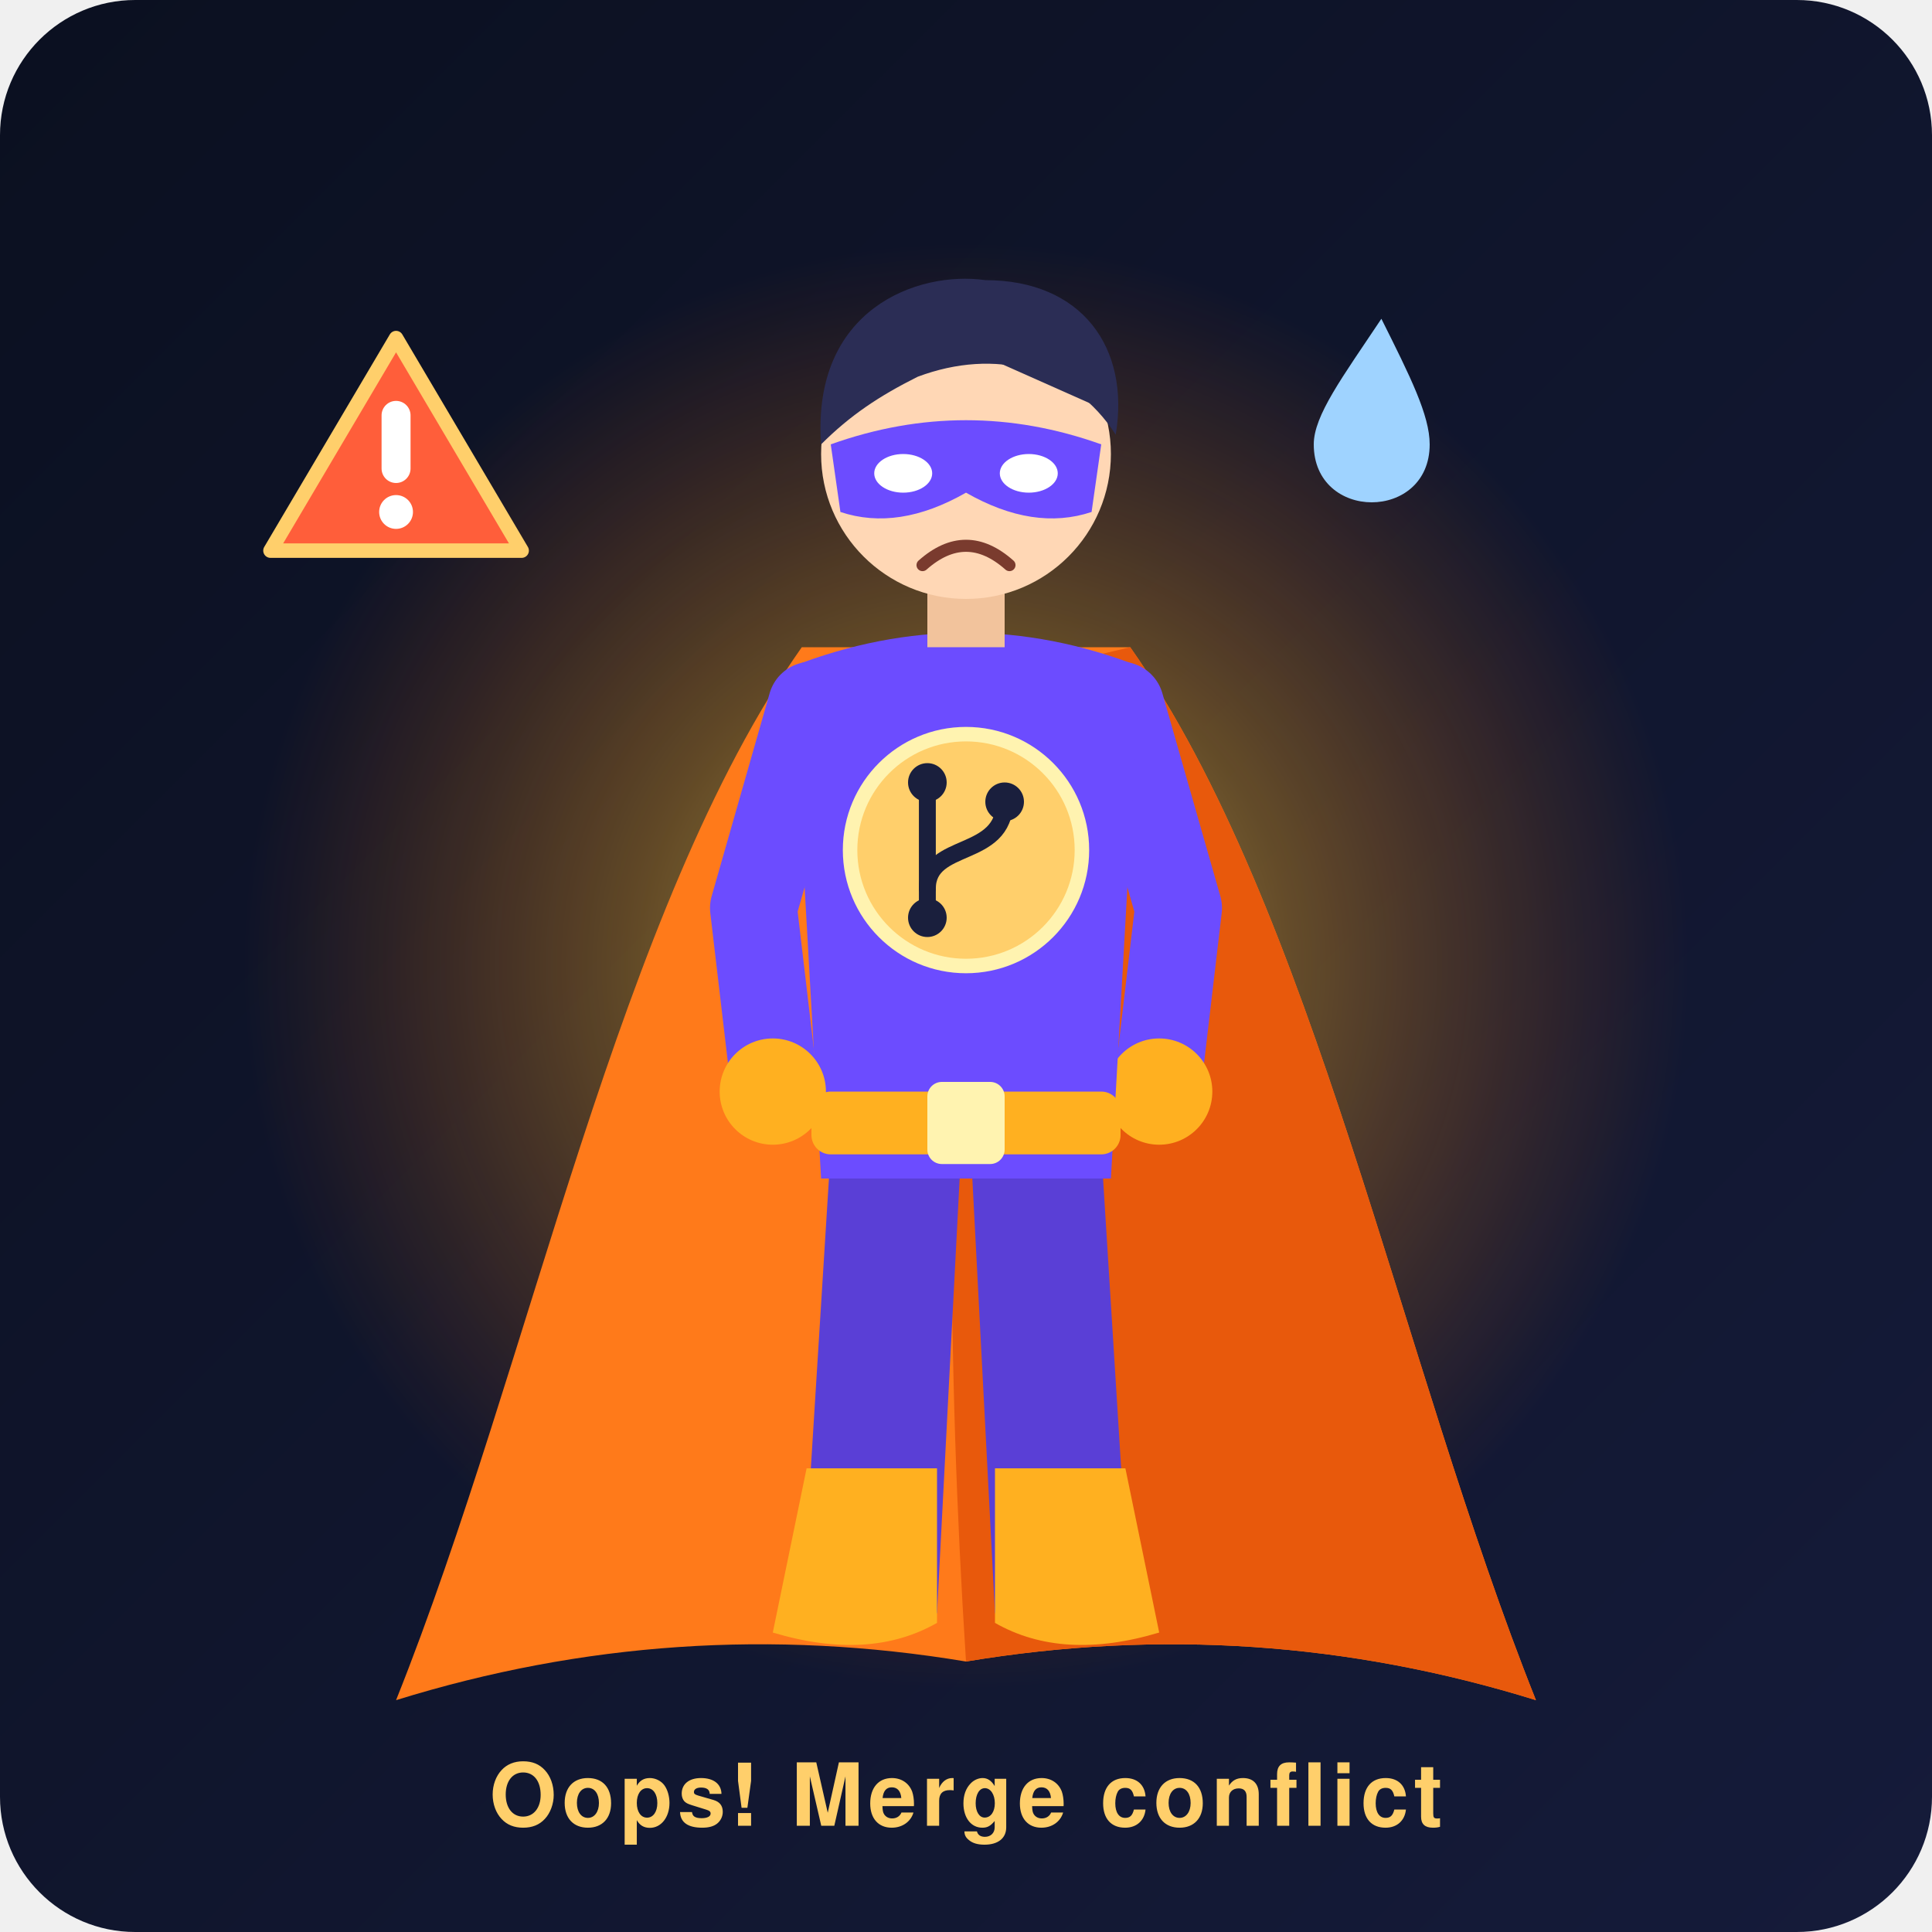
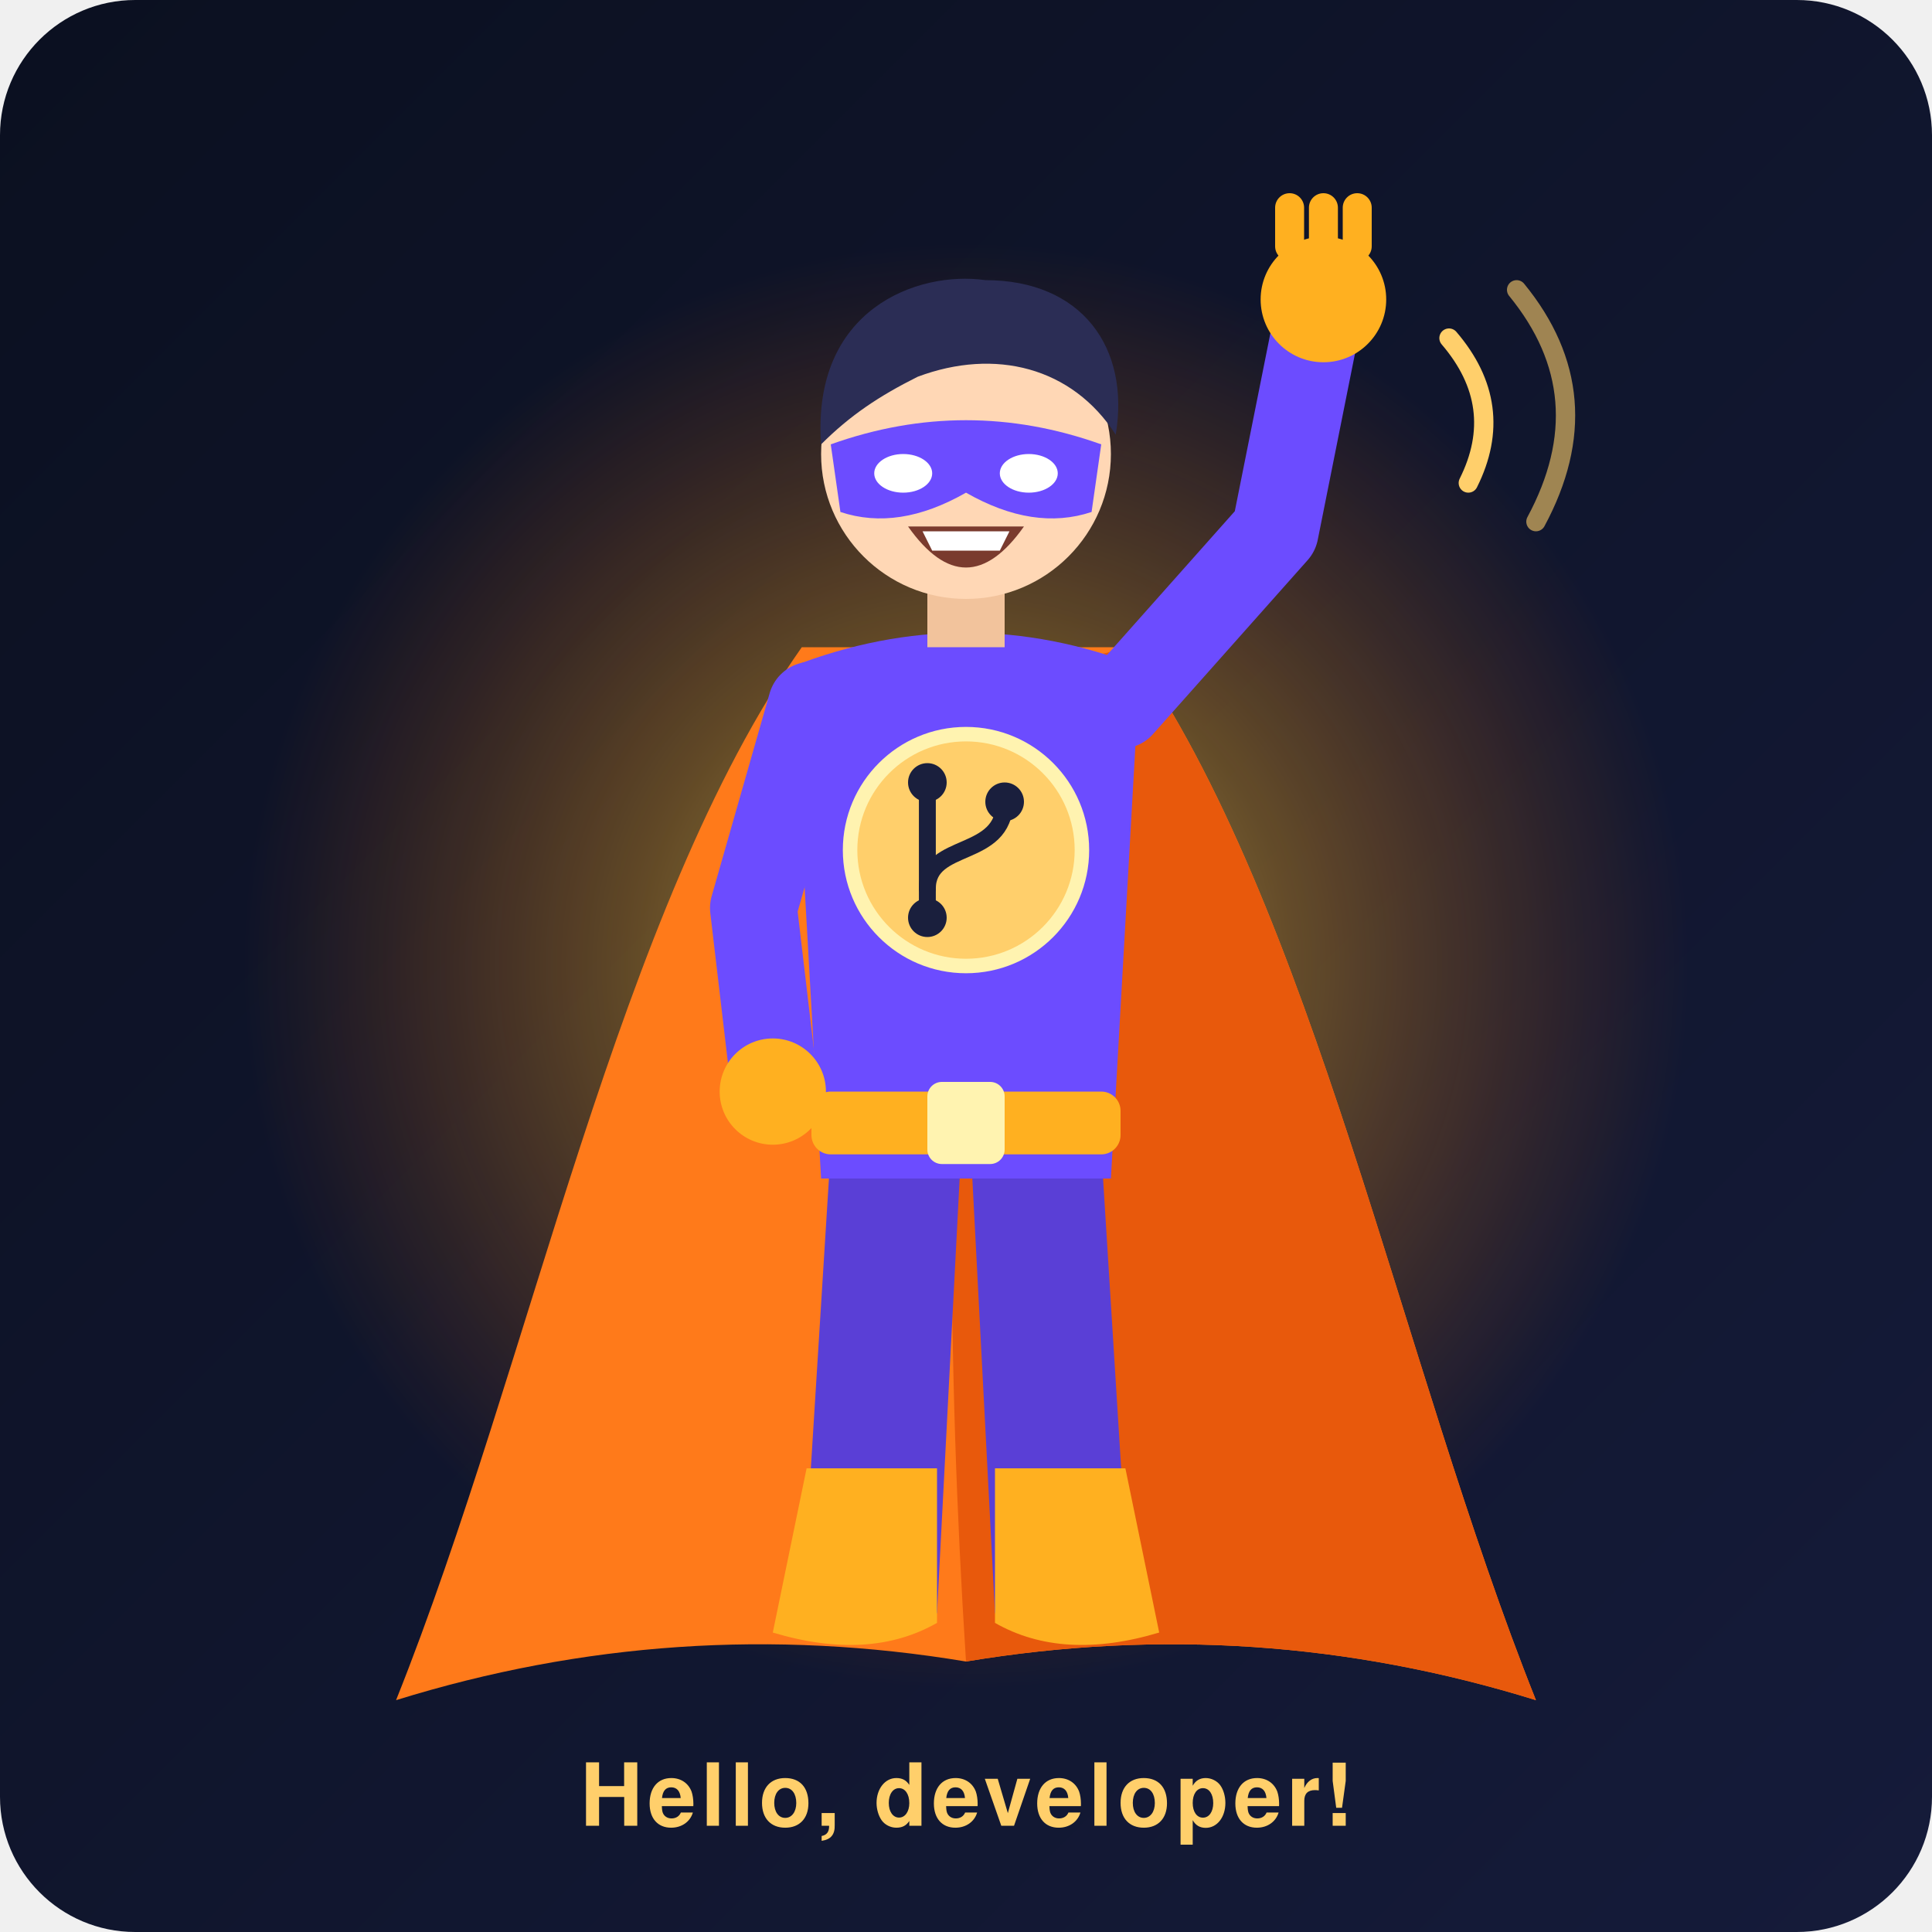
<svg xmlns="http://www.w3.org/2000/svg" viewBox="0 0 400 400" width="400" height="400" role="img" aria-labelledby="title desc">
  <style>
    .glow { transform-origin: 200px 200px; animation: glow 2.4s ease-in-out infinite; }
    .eyes { transform-origin: 600px 146px; animation: blink 4s infinite; }
    .fig { animation: bob 2.4s ease-in-out infinite; }
    .tw { transform-box: fill-box; transform-origin: center; animation: twinkle 1.8s ease-in-out infinite; }
    .tw.b { animation-delay: -0.9s; }
    @keyframes glow { 0%, 100% { transform: scale(0.94); opacity: 0.85; } 50% { transform: scale(1.06); opacity: 1; } }
    @keyframes blink { 0%, 92%, 100% { transform: scaleY(1); } 95% { transform: scaleY(0.1); } }
    @keyframes bob { 0%, 100% { transform: translateY(0); } 50% { transform: translateY(-6px); } }
    @keyframes twinkle { 0%, 100% { transform: scale(0.6); opacity: 0.5; } 50% { transform: scale(1.2); opacity: 1; } }
-     .fig { animation: shake 2.4s ease-in-out infinite; }
-     .drop { animation: drip 1.6s ease-in infinite; }
-     .warn { animation: alarm 1.2s ease-in-out infinite; }
-     @keyframes shake { 0%, 60%, 100% { transform: translateX(0); } 65%, 75%, 85% { transform: translateX(-3px); } 70%, 80%, 90% { transform: translateX(3px); } }
-     @keyframes drip { 0% { transform: translateY(-6px); opacity: 0; } 20% { opacity: 1; } 100% { transform: translateY(26px); opacity: 0; } }
-     @keyframes alarm { 0%, 100% { opacity: 1; } 50% { opacity: 0.35; } }
+     .arm-r { transform-origin: 632px 194px; animation: wave 1s ease-in-out infinite alternate; }
+     .wl { animation: fade 1s ease-in-out infinite alternate; }
+     .wl.b { animation-delay: -0.5s; }
+     @keyframes wave { from { transform: rotate(-12deg); } to { transform: rotate(10deg); } }
+     @keyframes fade { from { opacity: 0.15; } to { opacity: 1; } }
    @media (prefers-reduced-motion: reduce) { * { animation: none !important; } }
  </style>
  <defs>
    <linearGradient id="bg" x1="0" y1="0" x2="1" y2="1">
      <stop offset="0" stop-color="#0b1020" />
      <stop offset="1" stop-color="#151b3a" />
    </linearGradient>
    <radialGradient id="glow" cx="0.5" cy="0.5" r="0.5">
      <stop offset="0" stop-color="#ffe680" stop-opacity="0.7" />
      <stop offset="0.45" stop-color="#ffb020" stop-opacity="0.35" />
      <stop offset="1" stop-color="#ff6a00" stop-opacity="0" />
    </radialGradient>
  </defs>
  <rect width="400" height="400" rx="28" fill="url(#bg)" />
  <circle class="glow" cx="200" cy="200" r="150" fill="url(#glow)" />
+   <path class="wl" d="M300 70 Q312 84 304 100" fill="none" stroke="#ffcf6b" stroke-width="4" stroke-linecap="round" />
+   <path class="wl b" d="M314 60 Q332 82 318 108" fill="none" stroke="#ffcf6b" stroke-width="4" stroke-linecap="round" opacity="0.6" />
  <g transform="translate(-400 -48)">
    <g class="fig">
      <g class="cape">
        <path d="M566 182 C528 236 510 330 482 400 Q540 382 600 392 Q660 382 718 400 C690 330 672 236 634 182 Z" fill="#ff7a1a" />
        <path d="M600 190 C596 270 596 330 600 392 Q660 382 718 400 C690 330 672 236 634 182 Z" fill="#e8590c" />
      </g>
      <path d="M572 286 L566 382 H594 L599 286 Z" fill="#5a3fd6" />
      <path d="M601 286 L606 382 H634 L628 286 Z" fill="#5a3fd6" />
      <path d="M567 352 H594 L594 384 Q580 392 560 386 Z" fill="#ffb020" />
      <path d="M606 352 H633 L640 386 Q620 392 606 384 Z" fill="#ffb020" />
      <g class="arm-r">
-         <path d="M632 194 L644 236 L640 270" fill="none" stroke="#6c4cff" stroke-width="18" stroke-linecap="round" stroke-linejoin="round" />
-         <circle cx="640" cy="274" r="11" fill="#ffb020" />
+         <path d="M632 194 L664 158 L672 118" fill="none" stroke="#6c4cff" stroke-width="18" stroke-linecap="round" stroke-linejoin="round" />
+         <circle cx="674" cy="110" r="13" fill="#ffb020" />
+         <rect x="664" y="88" width="6" height="14" rx="3" fill="#ffb020" />
+         <rect x="671" y="88" width="6" height="14" rx="3" fill="#ffb020" />
+         <rect x="678" y="88" width="6" height="14" rx="3" fill="#ffb020" />
      </g>
      <path d="M564 186 Q600 172 636 186 L630 292 H570 Z" fill="#6c4cff" />
      <rect x="568" y="274" width="64" height="13" rx="4" fill="#ffb020" />
      <rect x="592" y="272" width="16" height="17" rx="3" fill="#fff3b0" />
      <g class="arm-l">
        <path d="M568 194 L556 236 L560 270" fill="none" stroke="#6c4cff" stroke-width="18" stroke-linecap="round" stroke-linejoin="round" />
        <circle cx="560" cy="274" r="11" fill="#ffb020" />
      </g>
      <circle cx="600" cy="224" r="24" fill="#ffcf6b" stroke="#fff3b0" stroke-width="3" />
      <g stroke="#1a1f3d" stroke-width="3.5" fill="none" stroke-linecap="round">
        <path d="M592 210 V238" />
        <path d="M608 214 C608 226 592 222 592 232" />
      </g>
      <g fill="#1a1f3d">
        <circle cx="592" cy="210" r="4" />
        <circle cx="592" cy="238" r="4" />
        <circle cx="608" cy="214" r="4" />
      </g>
      <rect x="592" y="166" width="16" height="16" fill="#f2c39c" />
      <circle cx="600" cy="142" r="30" fill="#ffd7b5" />
      <path d="M570 140 C568 112 590 104 604 106 C624 106 634 120 631 138 C622 124 606 120 590 126 C582 130 576 134 570 140 Z" fill="#2b2d55" />
      <path d="M572 140 Q600 130 628 140 L626 154 Q614 158 600 150 Q586 158 574 154 Z" fill="#6c4cff" />
      <g class="eyes">
        <ellipse cx="587" cy="146" rx="6" ry="4" fill="#ffffff" />
        <ellipse cx="613" cy="146" rx="6" ry="4" fill="#ffffff" />
      </g>
-       <path d="M574 130 Q583 126 592 122" fill="none" stroke="#2b2d55" stroke-width="3" stroke-linecap="round" />
-       <path d="M626 130 Q617 126 608 122" fill="none" stroke="#2b2d55" stroke-width="3" stroke-linecap="round" />
-       <path d="M591 165 Q600 157 609 165" fill="none" stroke="#7a3b2e" stroke-width="2.5" stroke-linecap="round" />
+       <path d="M588 157 Q600 174 612 157 Z" fill="#7a3b2e" />
+       <path d="M591 158 H609 L607 162 H593 Z" fill="#ffffff" />
    </g>
  </g>
-   <path class="drop" d="M286 66 C292 78 296 86 296 92 C296 100 290 104 284 104 C278 104 272 100 272 92 C272 86 278 78 286 66 Z" fill="#9fd3ff" />
-   <g class="warn">
-     <g transform="translate(56 70)">
-       <path d="M0 44 L26 0 L52 44 Z" fill="#ff5e3a" stroke="#ffcf6b" stroke-width="3" stroke-linejoin="round" />
-       <rect x="23" y="13" width="6" height="17" rx="3" fill="#ffffff" />
-       <circle cx="26" cy="36" r="3.5" fill="#ffffff" />
-     </g>
-   </g>
-   <text x="200" y="378" fill="#ffcf6b" font-family="-apple-system, BlinkMacSystemFont, 'Segoe UI', Helvetica, Arial, sans-serif" font-size="18" font-weight="800" text-anchor="middle" letter-spacing="1">Oops! Merge conflict</text>
+   <text x="200" y="378" fill="#ffcf6b" font-family="-apple-system, BlinkMacSystemFont, 'Segoe UI', Helvetica, Arial, sans-serif" font-size="18" font-weight="800" text-anchor="middle" letter-spacing="1">Hello, developer!</text>
</svg>
